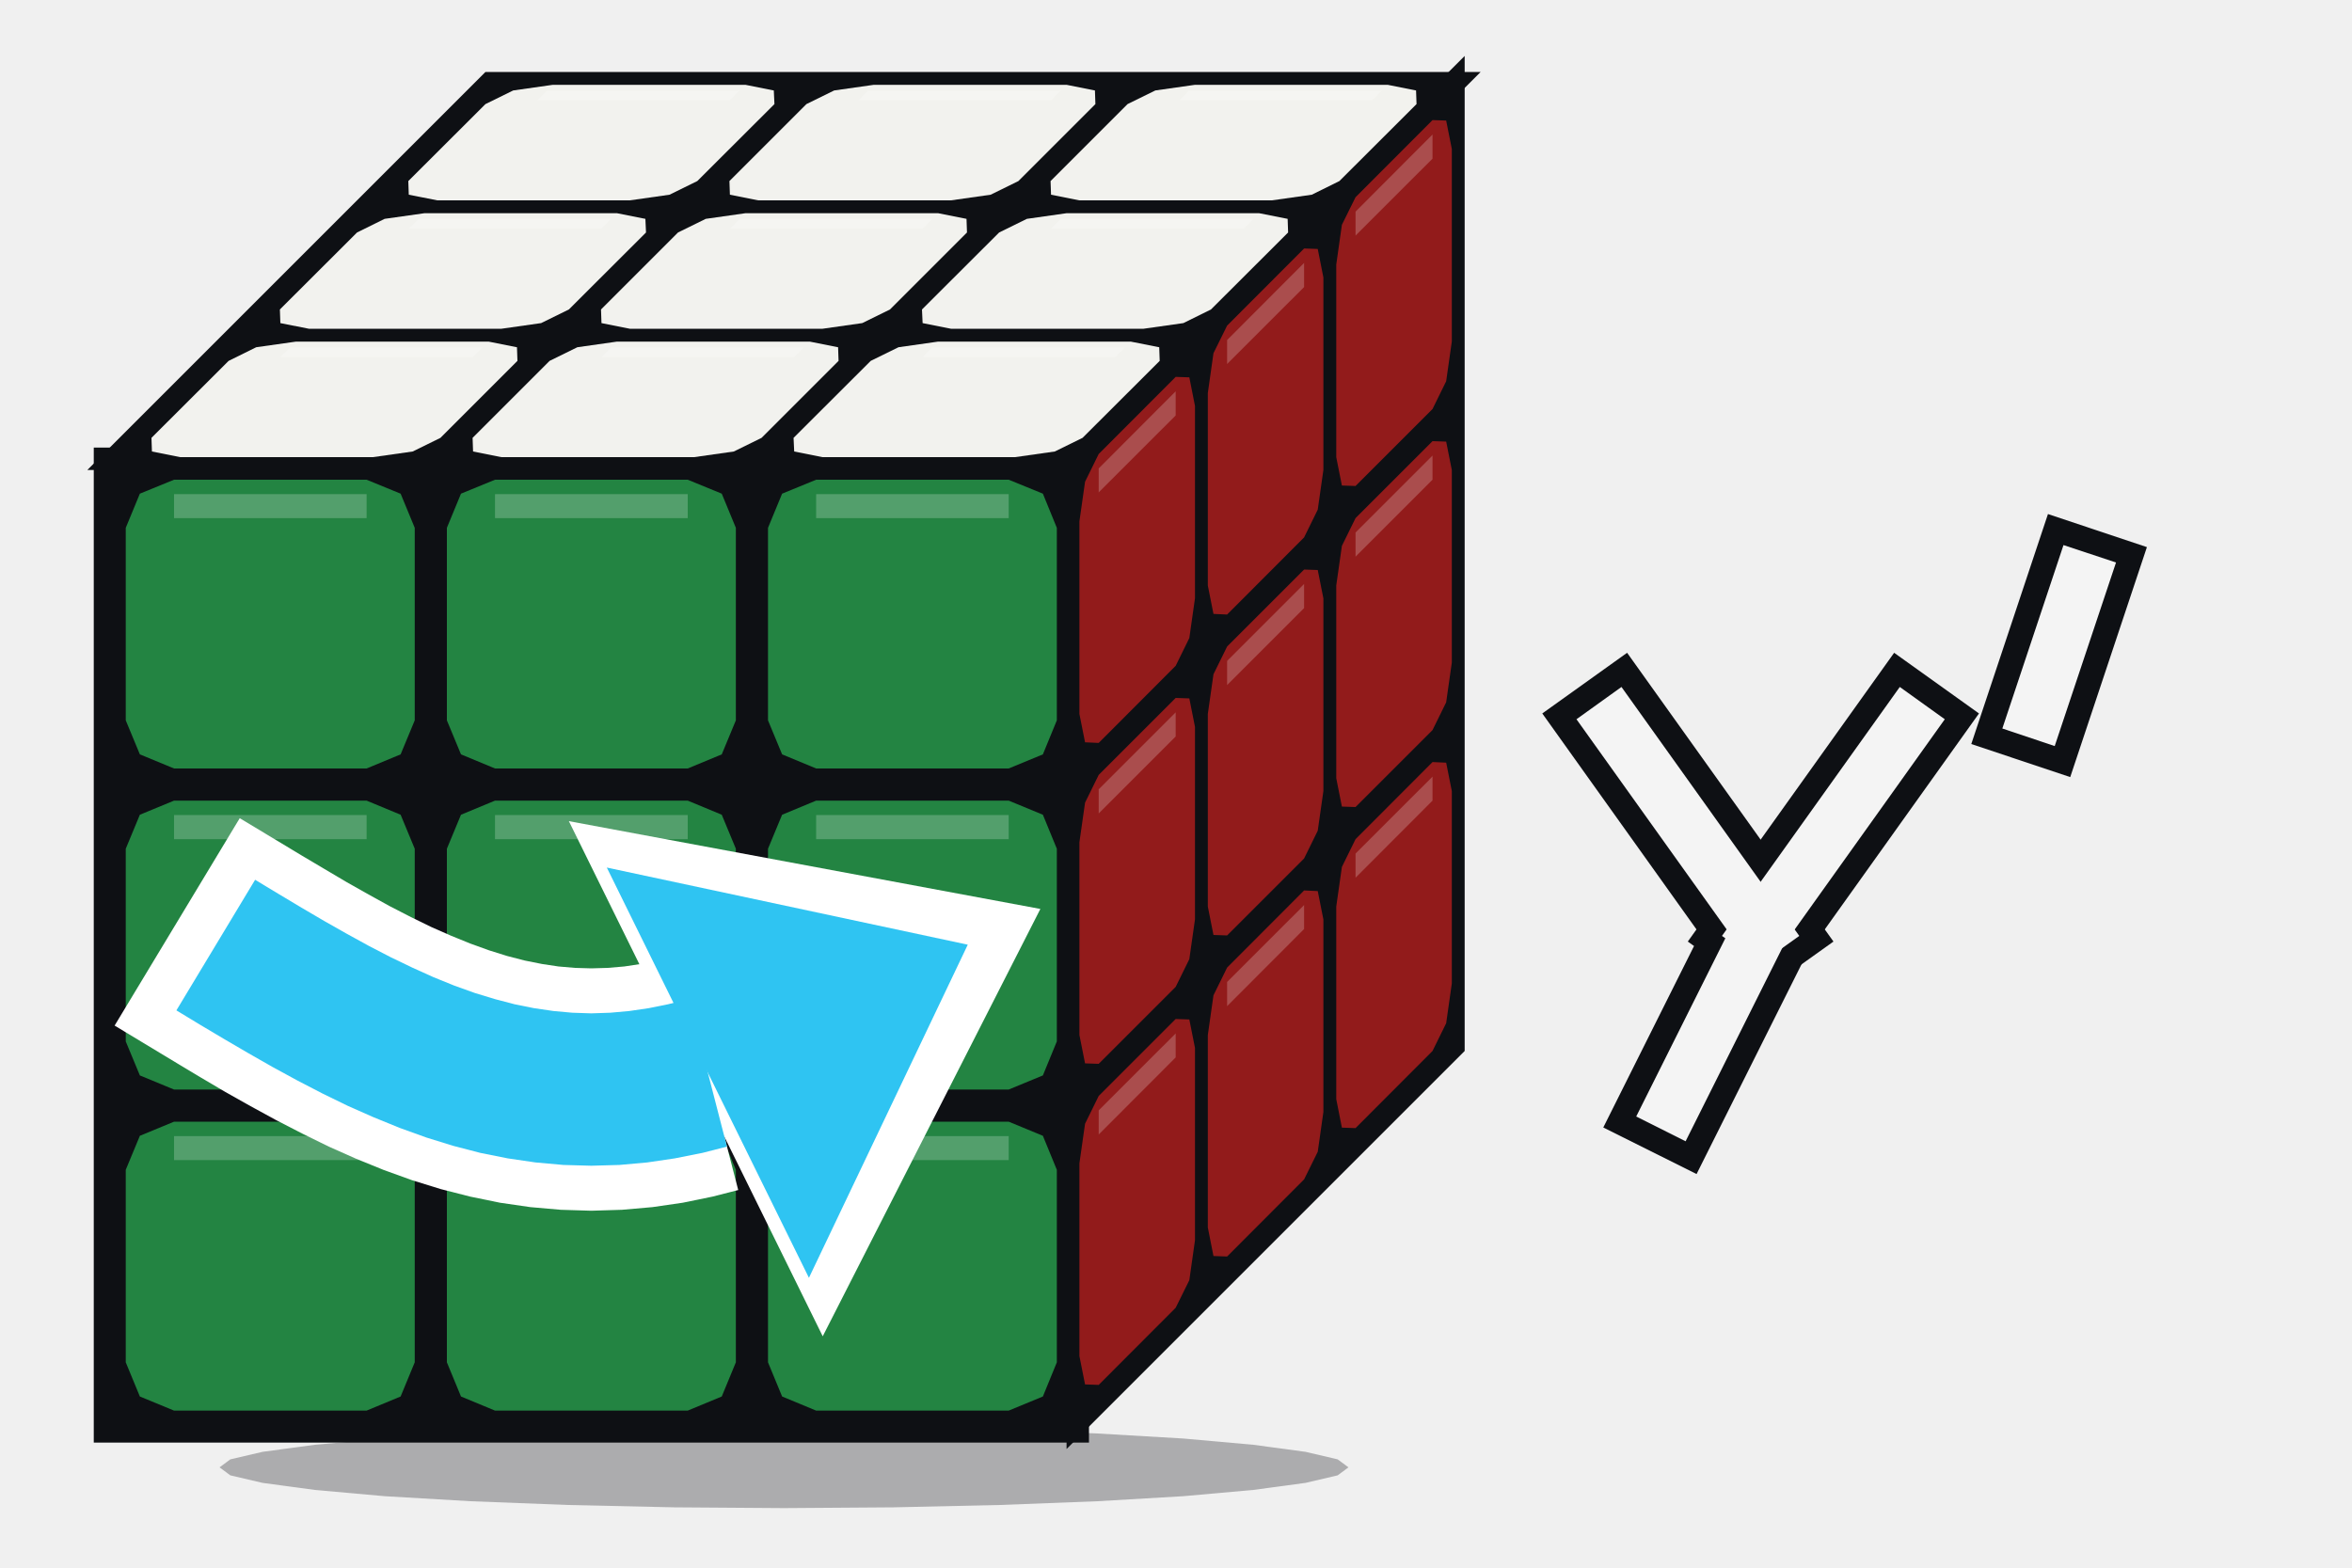
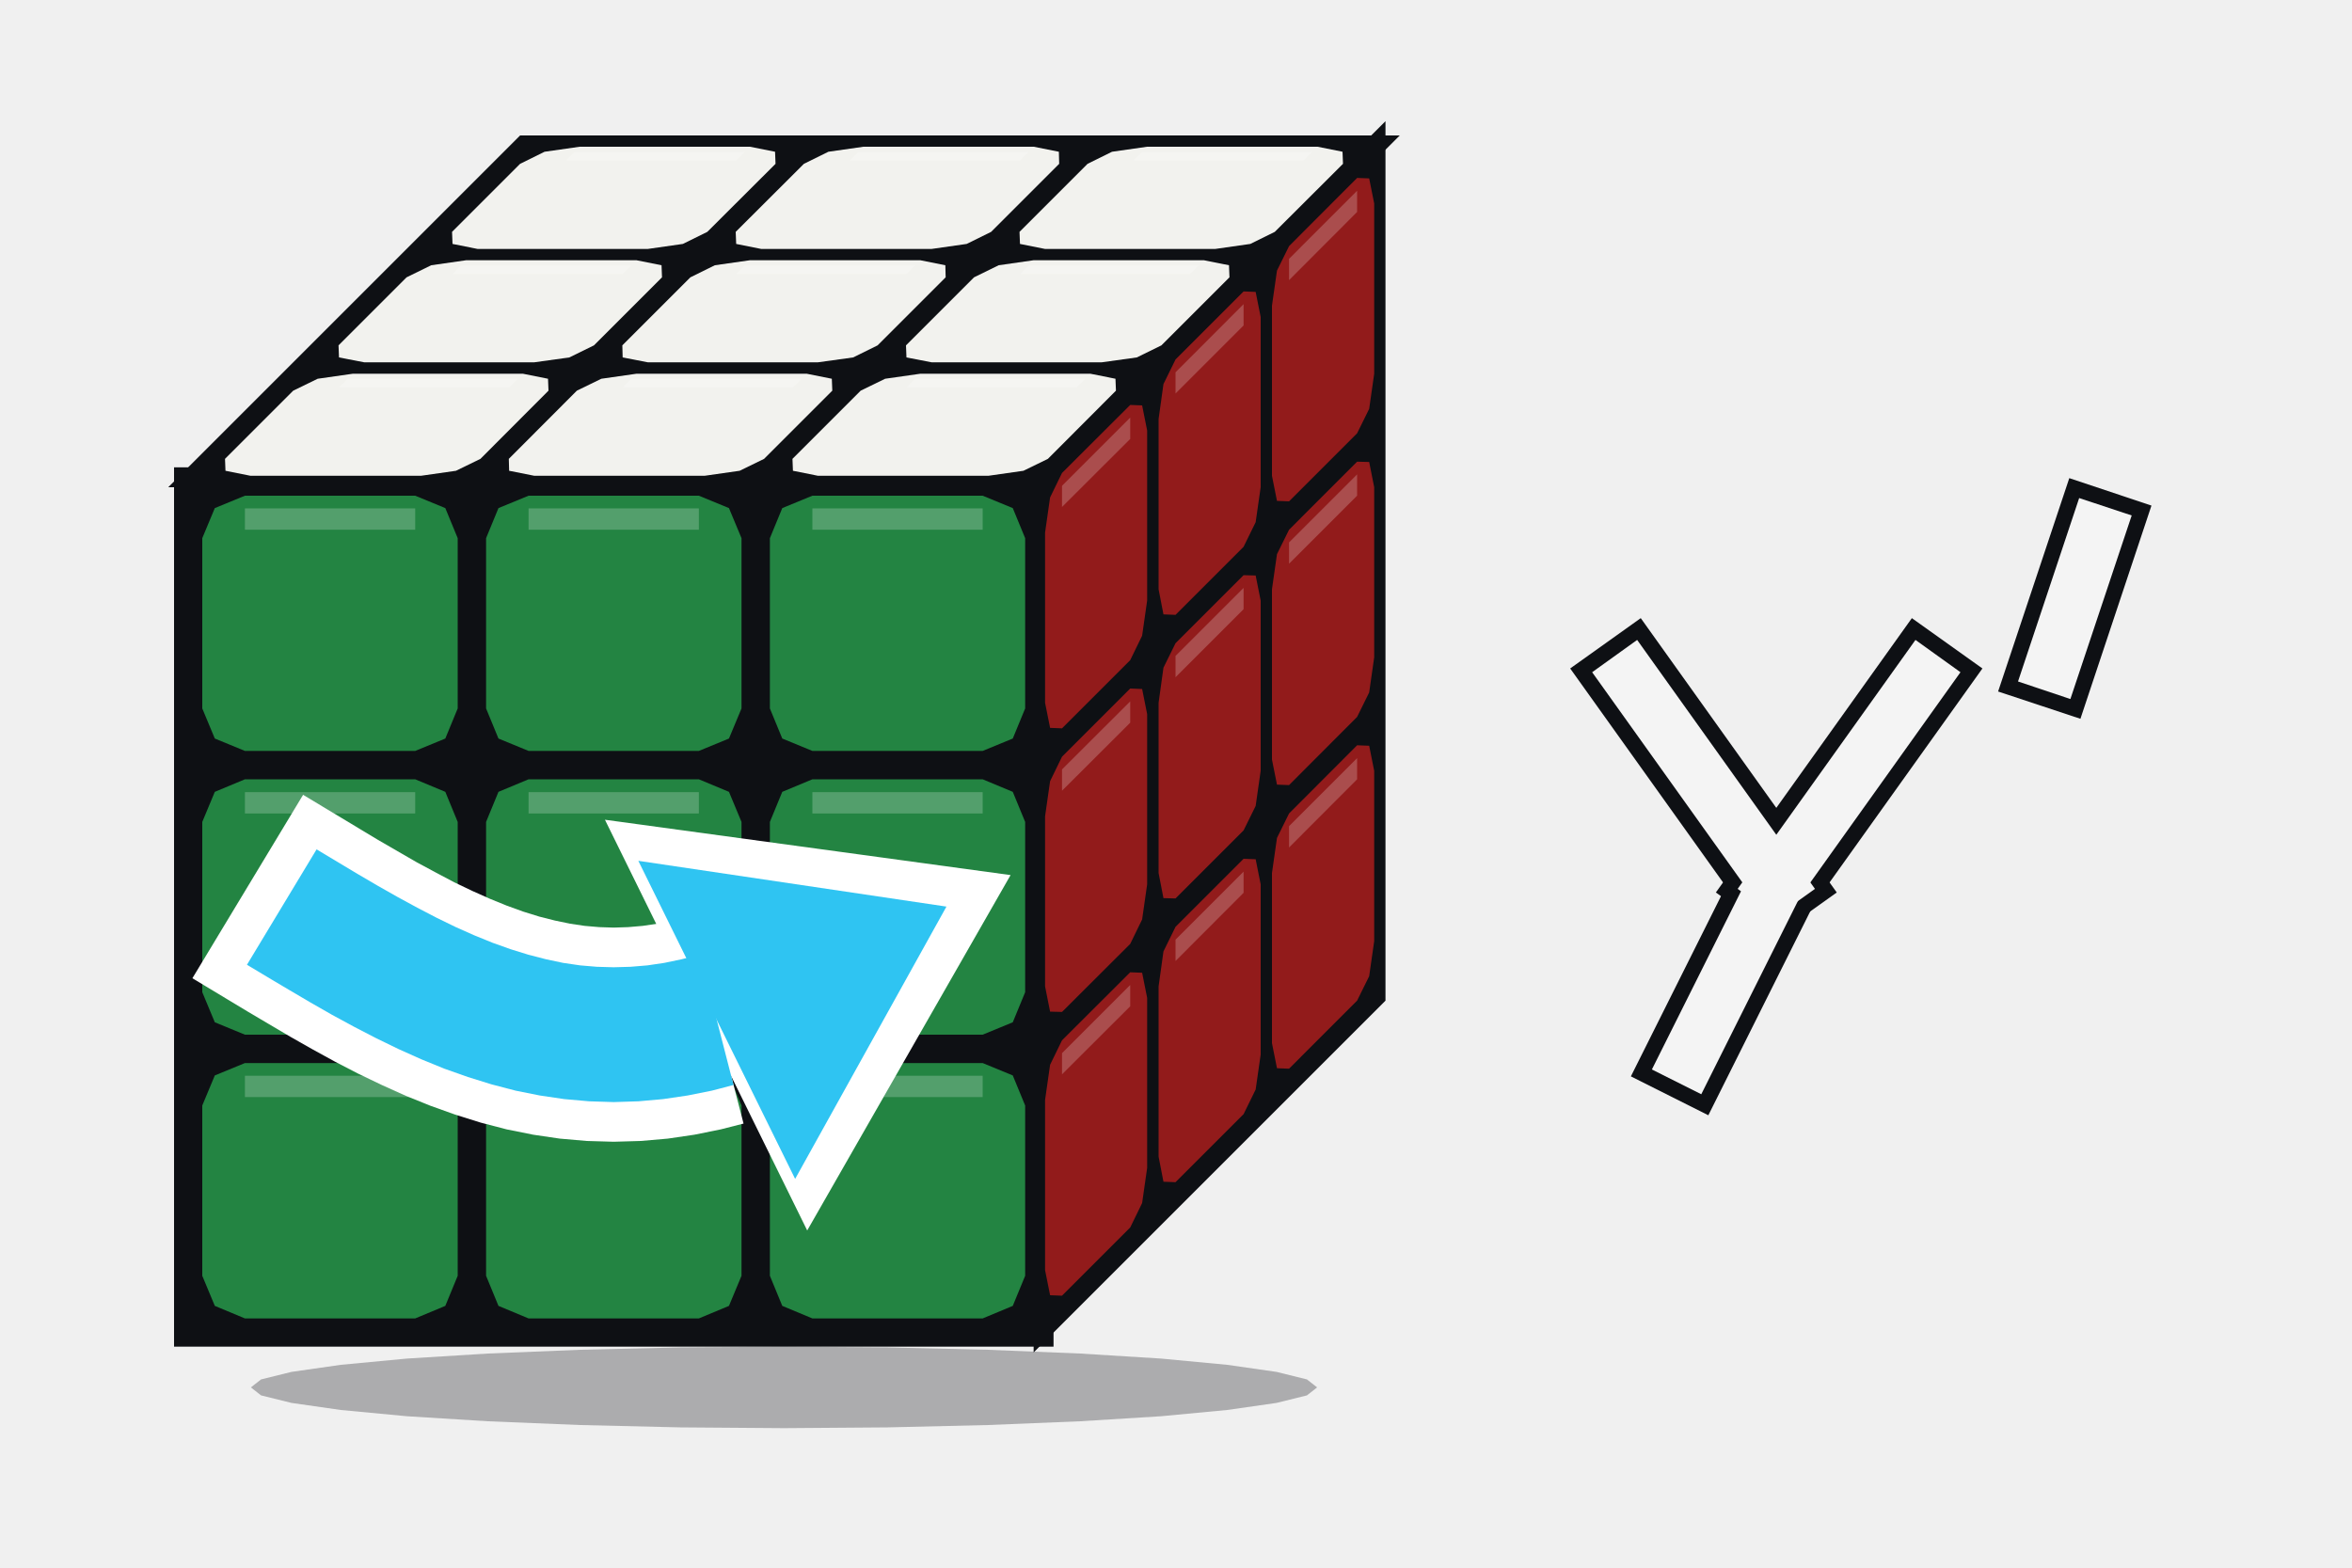
<svg xmlns="http://www.w3.org/2000/svg" viewBox="0 0 150.00 100.00" width="144" height="96">
-   <polygon points="86.00,93.60 85.31,94.11 83.26,94.59 79.93,95.04 75.46,95.44 70.00,95.76 63.78,96.00 57.02,96.15 50.00,96.20 42.98,96.15 36.22,96.00 30.00,95.76 24.54,95.44 20.07,95.04 16.74,94.59 14.69,94.11 14.00,93.60 14.69,93.09 16.74,92.61 20.07,92.16 24.54,91.76 30.00,91.44 36.22,91.20 42.98,91.05 50.00,91.00 57.02,91.05 63.78,91.20 70.00,91.44 75.46,91.76 79.93,92.16 83.26,92.61 85.31,93.09" fill="#0e1014" fill-opacity="0.30" />
-   <polygon points="5.98,92.02 69.45,92.02 69.45,28.55 5.98,28.55" fill="#0e1014" />
-   <polygon points="5.57,29.98 69.04,29.98 94.43,4.59 30.96,4.59" fill="#0e1014" />
-   <polygon points="68.02,92.43 93.41,67.04 93.41,3.57 68.02,28.96" fill="#0e1014" />
-   <polygon points="49.39,6.64 49.35,5.77 47.54,5.41 35.26,5.41 32.73,5.77 30.96,6.64 26.04,11.55 26.07,12.42 27.89,12.78 40.17,12.78 42.70,12.42 44.47,11.55" fill="#f2f2ee" />
-   <polygon points="34.27,6.39 46.56,6.39 47.17,5.78 34.89,5.78" fill="#ffffff" fill-opacity="0.22" />
-   <polygon points="69.86,6.64 69.83,5.77 68.02,5.41 55.73,5.41 53.20,5.77 51.43,6.64 46.52,11.55 46.55,12.42 48.36,12.78 60.65,12.78 63.18,12.42 64.95,11.55" fill="#f2f2ee" />
-   <polygon points="54.75,6.39 67.04,6.39 67.65,5.78 55.36,5.78" fill="#ffffff" fill-opacity="0.22" />
-   <polygon points="90.34,6.64 90.31,5.77 88.50,5.41 76.21,5.41 73.68,5.77 71.91,6.64 67.00,11.55 67.03,12.42 68.84,12.78 81.12,12.78 83.66,12.42 85.42,11.55" fill="#f2f2ee" />
-   <polygon points="75.23,6.39 87.51,6.39 88.13,5.78 75.84,5.78" fill="#ffffff" fill-opacity="0.22" />
-   <polygon points="41.20,14.83 41.16,13.96 39.35,13.60 27.07,13.60 24.53,13.96 22.77,14.83 17.85,19.74 17.88,20.61 19.70,20.97 31.98,20.97 34.51,20.61 36.28,19.74" fill="#f2f2ee" />
-   <polygon points="26.08,14.58 38.37,14.58 38.98,13.97 26.70,13.97" fill="#ffffff" fill-opacity="0.22" />
-   <polygon points="61.67,14.83 61.64,13.96 59.83,13.60 47.54,13.60 45.01,13.96 43.24,14.83 38.33,19.74 38.36,20.61 40.17,20.97 52.46,20.97 54.99,20.61 56.76,19.74" fill="#f2f2ee" />
-   <polygon points="46.56,14.58 58.85,14.58 59.46,13.97 47.17,13.97" fill="#ffffff" fill-opacity="0.22" />
-   <polygon points="82.15,14.83 82.12,13.96 80.30,13.60 68.02,13.60 65.49,13.96 63.72,14.83 58.80,19.74 58.84,20.61 60.65,20.97 72.93,20.97 75.47,20.61 77.23,19.74" fill="#f2f2ee" />
-   <polygon points="67.04,14.58 79.32,14.58 79.94,13.97 67.65,13.97" fill="#ffffff" fill-opacity="0.22" />
-   <polygon points="33.00,23.02 32.97,22.15 31.16,21.79 18.88,21.79 16.34,22.15 14.58,23.02 9.66,27.93 9.69,28.80 11.50,29.16 23.79,29.16 26.32,28.80 28.09,27.93" fill="#f2f2ee" />
-   <polygon points="17.89,22.77 30.18,22.77 30.79,22.16 18.51,22.16" fill="#ffffff" fill-opacity="0.22" />
-   <polygon points="53.48,23.02 53.45,22.15 51.64,21.79 39.35,21.79 36.82,22.15 35.05,23.02 30.14,27.93 30.17,28.80 31.98,29.16 44.27,29.16 46.80,28.80 48.57,27.93" fill="#f2f2ee" />
-   <polygon points="38.37,22.77 50.66,22.77 51.27,22.16 38.98,22.16" fill="#ffffff" fill-opacity="0.22" />
-   <polygon points="73.96,23.02 73.93,22.15 72.11,21.79 59.83,21.79 57.30,22.15 55.53,23.02 50.61,27.93 50.65,28.80 52.46,29.16 64.74,29.16 67.27,28.80 69.04,27.93" fill="#f2f2ee" />
-   <polygon points="58.85,22.77 71.13,22.77 71.75,22.16 59.46,22.16" fill="#ffffff" fill-opacity="0.22" />
-   <polygon points="76.21,25.89 75.85,24.07 74.98,24.04 70.07,28.96 69.20,30.73 68.84,33.26 68.84,45.54 69.20,47.35 70.07,47.39 74.98,42.47 75.85,40.70 76.21,38.17" fill="#921b1b" />
-   <polygon points="70.07,31.41 74.98,26.50 74.98,24.96 70.07,29.88" fill="#ffffff" fill-opacity="0.22" />
-   <polygon points="84.40,17.70 84.04,15.88 83.17,15.85 78.26,20.77 77.39,22.53 77.03,25.07 77.03,37.35 77.39,39.16 78.26,39.20 83.17,34.28 84.04,32.51 84.40,29.98" fill="#921b1b" />
-   <polygon points="78.26,23.22 83.17,18.31 83.17,16.77 78.26,21.69" fill="#ffffff" fill-opacity="0.22" />
-   <polygon points="92.59,9.50 92.23,7.69 91.36,7.66 86.45,12.58 85.58,14.34 85.22,16.88 85.22,29.16 85.58,30.97 86.45,31.00 91.36,26.09 92.23,24.32 92.59,21.79" fill="#921b1b" />
-   <polygon points="86.45,15.03 91.36,10.12 91.36,8.58 86.45,13.50" fill="#ffffff" fill-opacity="0.22" />
-   <polygon points="76.21,46.36 75.85,44.55 74.98,44.52 70.07,49.43 69.20,51.20 68.84,53.73 68.84,66.02 69.20,67.83 70.07,67.86 74.98,62.95 75.85,61.18 76.21,58.65" fill="#921b1b" />
-   <polygon points="70.07,51.89 74.98,46.98 74.98,45.44 70.07,50.35" fill="#ffffff" fill-opacity="0.22" />
-   <polygon points="84.40,38.17 84.04,36.36 83.17,36.33 78.26,41.24 77.39,43.01 77.03,45.54 77.03,57.83 77.39,59.64 78.26,59.67 83.17,54.76 84.04,52.99 84.40,50.46" fill="#921b1b" />
-   <polygon points="78.26,43.70 83.17,38.79 83.17,37.25 78.26,42.16" fill="#ffffff" fill-opacity="0.22" />
-   <polygon points="92.59,29.98 92.23,28.17 91.36,28.14 86.45,33.05 85.58,34.82 85.22,37.35 85.22,49.64 85.58,51.45 86.45,51.48 91.36,46.57 92.23,44.80 92.59,42.27" fill="#921b1b" />
-   <polygon points="86.45,35.51 91.36,30.60 91.36,29.06 86.45,33.97" fill="#ffffff" fill-opacity="0.22" />
-   <polygon points="76.21,66.84 75.85,65.03 74.98,65.00 70.07,69.91 69.20,71.68 68.84,74.21 68.84,86.50 69.20,88.31 70.07,88.34 74.98,83.42 75.85,81.66 76.21,79.12" fill="#921b1b" />
-   <polygon points="70.07,72.37 74.98,67.45 74.98,65.92 70.07,70.83" fill="#ffffff" fill-opacity="0.22" />
-   <polygon points="84.40,58.65 84.04,56.84 83.17,56.80 78.26,61.72 77.39,63.49 77.03,66.02 77.03,78.30 77.39,80.12 78.26,80.15 83.17,75.23 84.04,73.47 84.40,70.93" fill="#921b1b" />
-   <polygon points="78.26,64.18 83.17,59.26 83.17,57.73 78.26,62.64" fill="#ffffff" fill-opacity="0.22" />
-   <polygon points="92.59,50.46 92.23,48.65 91.36,48.61 86.45,53.53 85.58,55.30 85.22,57.83 85.22,70.11 85.58,71.93 86.45,71.96 91.36,67.04 92.23,65.27 92.59,62.74" fill="#921b1b" />
-   <polygon points="86.45,55.99 91.36,51.07 91.36,49.54 86.45,54.45" fill="#ffffff" fill-opacity="0.22" />
-   <polygon points="26.45,33.67 25.55,31.49 23.38,30.60 11.10,30.60 8.92,31.49 8.02,33.67 8.02,45.95 8.92,48.12 11.10,49.02 23.38,49.02 25.55,48.12 26.45,45.95" fill="#238442" />
-   <polygon points="11.10,33.05 23.38,33.05 23.38,31.52 11.10,31.52" fill="#ffffff" fill-opacity="0.22" />
-   <polygon points="46.93,33.67 46.03,31.49 43.86,30.60 31.57,30.60 29.40,31.49 28.50,33.67 28.50,45.95 29.40,48.12 31.57,49.02 43.86,49.02 46.03,48.12 46.93,45.95" fill="#238442" />
-   <polygon points="31.57,33.05 43.86,33.05 43.86,31.52 31.57,31.52" fill="#ffffff" fill-opacity="0.22" />
-   <polygon points="67.40,33.67 66.51,31.49 64.33,30.60 52.05,30.60 49.88,31.49 48.98,33.67 48.98,45.95 49.88,48.12 52.05,49.02 64.33,49.02 66.51,48.12 67.40,45.95" fill="#238442" />
-   <polygon points="52.05,33.05 64.33,33.05 64.33,31.52 52.05,31.52" fill="#ffffff" fill-opacity="0.22" />
-   <polygon points="26.45,54.14 25.55,51.97 23.38,51.07 11.10,51.07 8.92,51.97 8.02,54.14 8.02,66.43 8.92,68.60 11.10,69.50 23.38,69.50 25.55,68.60 26.45,66.43" fill="#238442" />
-   <polygon points="11.10,53.53 23.38,53.53 23.38,51.99 11.10,51.99" fill="#ffffff" fill-opacity="0.22" />
-   <polygon points="46.93,54.14 46.03,51.97 43.86,51.07 31.57,51.07 29.40,51.97 28.50,54.14 28.50,66.43 29.40,68.60 31.57,69.50 43.86,69.50 46.03,68.60 46.93,66.43" fill="#238442" />
-   <polygon points="31.57,53.53 43.86,53.53 43.86,51.99 31.57,51.99" fill="#ffffff" fill-opacity="0.22" />
-   <polygon points="67.40,54.14 66.51,51.97 64.33,51.07 52.05,51.07 49.88,51.97 48.98,54.14 48.98,66.43 49.88,68.60 52.05,69.50 64.33,69.50 66.51,68.60 67.40,66.43" fill="#238442" />
-   <polygon points="52.05,53.53 64.33,53.53 64.33,51.99 52.05,51.99" fill="#ffffff" fill-opacity="0.22" />
-   <polygon points="26.45,74.62 25.55,72.45 23.38,71.55 11.10,71.55 8.92,72.45 8.02,74.62 8.02,86.90 8.92,89.08 11.10,89.98 23.38,89.98 25.55,89.08 26.45,86.90" fill="#238442" />
-   <polygon points="11.10,74.00 23.38,74.00 23.38,72.47 11.10,72.47" fill="#ffffff" fill-opacity="0.22" />
-   <polygon points="46.93,74.62 46.03,72.45 43.86,71.55 31.57,71.55 29.40,72.45 28.50,74.62 28.50,86.90 29.40,89.08 31.57,89.98 43.86,89.98 46.03,89.08 46.93,86.90" fill="#238442" />
-   <polygon points="31.57,74.00 43.86,74.00 43.86,72.47 31.57,72.47" fill="#ffffff" fill-opacity="0.22" />
-   <polygon points="67.40,74.62 66.51,72.45 64.33,71.55 52.05,71.55 49.88,72.45 48.98,74.62 48.98,86.90 49.88,89.08 52.05,89.98 64.33,89.98 66.51,89.08 67.40,86.90" fill="#238442" />
-   <polygon points="52.05,74.00 64.33,74.00 64.33,72.47 52.05,72.47" fill="#ffffff" fill-opacity="0.22" />
-   <polygon points="15.29,52.19 19.24,54.57 20.69,55.43 22.11,56.27 23.51,57.06 24.87,57.81 26.21,58.50 27.50,59.13 28.77,59.69 30.00,60.19 31.19,60.62 32.34,60.98 33.46,61.27 34.56,61.49 35.62,61.65 36.67,61.74 37.71,61.77 38.76,61.74 39.81,61.65 40.87,61.49 41.97,61.27 43.21,60.94 47.08,75.91 45.44,76.33 43.54,76.72 41.61,77.00 39.67,77.17 37.71,77.23 35.76,77.17 33.82,77.00 31.89,76.72 29.99,76.33 28.11,75.85 26.27,75.28 24.47,74.63 22.70,73.91 20.97,73.14 19.28,72.31 17.61,71.45 15.98,70.56 14.38,69.66 12.82,68.74 11.27,67.81 7.31,65.42" fill="#ffffff" />
-   <polygon points="36.28,52.38 66.35,57.98 52.47,85.24" fill="#ffffff" />
-   <polygon points="16.27,56.12 17.76,57.02 19.23,57.90 20.68,58.75 22.11,59.56 23.53,60.34 24.92,61.06 26.29,61.72 27.64,62.33 28.97,62.87 30.28,63.34 31.56,63.73 32.82,64.06 34.06,64.31 35.29,64.49 36.50,64.60 37.71,64.64 38.92,64.60 40.14,64.49 41.37,64.31 42.61,64.06 43.93,63.72 46.36,73.14 44.80,73.54 43.04,73.89 41.28,74.15 39.50,74.31 37.71,74.36 35.93,74.31 34.15,74.15 32.38,73.89 30.63,73.54 28.90,73.09 27.19,72.56 25.50,71.95 23.83,71.27 22.18,70.54 20.56,69.75 18.96,68.92 17.38,68.06 15.82,67.17 14.28,66.27 12.75,65.36 11.25,64.45" fill="#2fc4f2" />
-   <polygon points="38.70,55.34 61.72,60.26 51.59,81.51" fill="#2fc4f2" />
-   <polygon points="98.36,45.51 111.51,63.93 116.93,60.06 103.77,41.64" fill="#0e1014" />
-   <polygon points="113.06,63.93 126.21,45.51 120.80,41.64 107.64,60.06" fill="#0e1014" />
-   <polygon points="110.80,54.82 102.25,71.92 108.20,74.89 116.75,57.80" fill="#0e1014" />
-   <polygon points="130.61,32.79 125.72,47.46 132.03,49.57 136.92,34.90" fill="#0e1014" />
-   <polygon points="100.54,45.88 111.88,61.75 114.75,59.70 103.41,43.82" fill="#f4f4f4" />
-   <polygon points="112.70,61.75 124.03,45.88 121.16,43.82 109.82,59.70" fill="#f4f4f4" />
-   <polygon points="111.50,56.92 104.35,71.22 107.50,72.80 114.65,58.50" fill="#f4f4f4" />
-   <polygon points="131.60,34.77 127.70,46.47 131.04,47.59 134.95,35.88" fill="#f4f4f4" />
+   <polygon points="84.00,88.50 83.35,89.01 81.41,89.49 78.27,89.94 74.04,90.34 68.89,90.66 63.01,90.90 56.63,91.05 50.00,91.10 43.37,91.05 36.99,90.90 31.11,90.66 25.96,90.34 21.73,89.94 18.59,89.49 16.65,89.01 16.00,88.50 16.65,87.99 18.59,87.51 21.73,87.06 25.96,86.66 31.11,86.34 36.99,86.10 43.37,85.95 50.00,85.90 56.63,85.95 63.01,86.10 68.89,86.34 74.04,86.66 78.27,87.06 81.41,87.51 83.35,87.99" fill="#0e1014" fill-opacity="0.30" />
+   <polygon points="11.10,85.90 67.19,85.90 67.19,29.81 11.10,29.81" fill="#0e1014" />
+   <polygon points="10.73,31.08 66.83,31.08 89.27,8.64 33.17,8.64" fill="#0e1014" />
+   <polygon points="65.92,86.27 88.36,63.83 88.36,7.73 65.92,30.17" fill="#0e1014" />
+   <polygon points="49.46,10.45 49.43,9.68 47.83,9.36 36.97,9.36 34.73,9.68 33.17,10.45 28.83,14.79 28.86,15.56 30.46,15.88 41.31,15.88 43.55,15.56 45.11,14.79" fill="#f2f2ee" />
+   <polygon points="36.10,10.23 46.96,10.23 47.50,9.69 36.65,9.69" fill="#ffffff" fill-opacity="0.22" />
+   <polygon points="67.55,10.45 67.53,9.68 65.92,9.36 55.07,9.36 52.83,9.68 51.27,10.45 46.92,14.79 46.95,15.56 48.55,15.88 59.41,15.88 61.65,15.56 63.21,14.79" fill="#f2f2ee" />
+   <polygon points="54.20,10.23 65.06,10.23 65.60,9.69 54.74,9.69" fill="#ffffff" fill-opacity="0.22" />
+   <polygon points="85.65,10.45 85.62,9.68 84.02,9.36 73.16,9.36 70.92,9.68 69.36,10.45 65.02,14.79 65.05,15.56 66.65,15.88 77.50,15.88 79.74,15.56 81.30,14.79" fill="#f2f2ee" />
+   <polygon points="72.29,10.23 83.15,10.23 83.69,9.69 72.84,9.69" fill="#ffffff" fill-opacity="0.22" />
+   <polygon points="42.22,17.69 42.19,16.92 40.59,16.60 29.73,16.60 27.50,16.92 25.93,17.69 21.59,22.03 21.62,22.80 23.22,23.11 34.08,23.11 36.31,22.80 37.88,22.03" fill="#f2f2ee" />
+   <polygon points="28.86,17.47 39.72,17.47 40.26,16.93 29.41,16.93" fill="#ffffff" fill-opacity="0.22" />
+   <polygon points="60.31,17.69 60.29,16.92 58.69,16.60 47.83,16.60 45.59,16.92 44.03,17.69 39.69,22.03 39.71,22.80 41.31,23.11 52.17,23.11 54.41,22.80 55.97,22.03" fill="#f2f2ee" />
+   <polygon points="46.96,17.47 57.82,17.47 58.36,16.93 47.50,16.93" fill="#ffffff" fill-opacity="0.22" />
+   <polygon points="78.41,17.69 78.38,16.92 76.78,16.60 65.92,16.60 63.69,16.92 62.12,17.69 57.78,22.03 57.81,22.80 59.41,23.11 70.27,23.11 72.50,22.80 74.07,22.03" fill="#f2f2ee" />
+   <polygon points="65.06,17.47 75.91,17.47 76.46,16.93 65.60,16.93" fill="#ffffff" fill-opacity="0.22" />
+   <polygon points="34.98,24.92 34.95,24.16 33.35,23.84 22.50,23.84 20.26,24.16 18.70,24.92 14.35,29.27 14.38,30.03 15.98,30.35 26.84,30.35 29.08,30.03 30.64,29.27" fill="#f2f2ee" />
+   <polygon points="21.63,24.71 32.48,24.71 33.03,24.16 22.17,24.16" fill="#ffffff" fill-opacity="0.22" />
+   <polygon points="53.08,24.92 53.05,24.16 51.45,23.84 40.59,23.84 38.35,24.16 36.79,24.92 32.45,29.27 32.47,30.03 34.08,30.35 44.93,30.35 47.17,30.03 48.73,29.27" fill="#f2f2ee" />
+   <polygon points="39.72,24.71 50.58,24.71 51.12,24.16 40.26,24.16" fill="#ffffff" fill-opacity="0.22" />
+   <polygon points="71.17,24.92 71.14,24.16 69.54,23.84 58.69,23.84 56.45,24.16 54.89,24.92 50.54,29.27 50.57,30.03 52.17,30.35 63.03,30.35 65.27,30.03 66.83,29.27" fill="#f2f2ee" />
+   <polygon points="57.82,24.71 68.67,24.71 69.22,24.16 58.36,24.16" fill="#ffffff" fill-opacity="0.22" />
+   <polygon points="73.16,27.46 72.84,25.86 72.08,25.83 67.73,30.17 66.97,31.73 66.65,33.97 66.65,44.83 66.97,46.43 67.73,46.46 72.08,42.11 72.84,40.55 73.16,38.31" fill="#921b1b" />
+   <polygon points="67.73,32.34 72.08,28.00 72.08,26.64 67.73,30.99" fill="#ffffff" fill-opacity="0.22" />
+   <polygon points="80.40,20.22 80.08,18.62 79.31,18.59 74.97,22.93 74.20,24.50 73.89,26.73 73.89,37.59 74.20,39.19 74.97,39.22 79.31,34.88 80.08,33.31 80.40,31.08" fill="#921b1b" />
+   <polygon points="74.97,25.10 79.31,20.76 79.31,19.40 74.97,23.75" fill="#ffffff" fill-opacity="0.22" />
+   <polygon points="87.64,12.98 87.32,11.38 86.55,11.35 82.21,15.70 81.44,17.26 81.12,19.50 81.12,30.35 81.44,31.95 82.21,31.98 86.55,27.64 87.32,26.08 87.64,23.84" fill="#921b1b" />
+   <polygon points="82.21,17.87 86.55,13.52 86.55,12.17 82.21,16.51" fill="#ffffff" fill-opacity="0.22" />
+   <polygon points="73.16,45.55 72.84,43.95 72.08,43.92 67.73,48.27 66.97,49.83 66.65,52.07 66.65,62.92 66.97,64.53 67.73,64.55 72.08,60.21 72.84,58.65 73.16,56.41" fill="#921b1b" />
+   <polygon points="67.73,50.44 72.08,46.10 72.08,44.74 67.73,49.08" fill="#ffffff" fill-opacity="0.22" />
+   <polygon points="80.40,38.31 80.08,36.71 79.31,36.69 74.97,41.03 74.20,42.59 73.89,44.83 73.89,55.69 74.20,57.29 74.97,57.31 79.31,52.97 80.08,51.41 80.40,49.17" fill="#921b1b" />
+   <polygon points="74.97,43.20 79.31,38.86 79.31,37.50 74.97,41.84" fill="#ffffff" fill-opacity="0.22" />
+   <polygon points="87.64,31.08 87.32,29.47 86.55,29.45 82.21,33.79 81.44,35.35 81.12,37.59 81.12,48.45 81.44,50.05 82.21,50.08 86.55,45.73 87.32,44.17 87.64,41.93" fill="#921b1b" />
+   <polygon points="82.21,35.96 86.55,31.62 86.55,30.26 82.21,34.60" fill="#ffffff" fill-opacity="0.22" />
+   <polygon points="73.16,63.65 72.84,62.05 72.08,62.02 67.73,66.36 66.97,67.92 66.65,70.16 66.65,81.02 66.97,82.62 67.73,82.65 72.08,78.30 72.84,76.74 73.16,74.50" fill="#921b1b" />
+   <polygon points="67.73,68.53 72.08,64.19 72.08,62.83 67.73,67.18" fill="#ffffff" fill-opacity="0.22" />
+   <polygon points="80.40,56.41 80.08,54.81 79.31,54.78 74.97,59.12 74.20,60.69 73.89,62.92 73.89,73.78 74.20,75.38 74.97,75.41 79.31,71.07 80.08,69.50 80.40,67.27" fill="#921b1b" />
+   <polygon points="74.97,61.30 79.31,56.95 79.31,55.60 74.97,59.94" fill="#ffffff" fill-opacity="0.22" />
+   <polygon points="87.64,49.17 87.32,47.57 86.55,47.54 82.21,51.89 81.44,53.45 81.12,55.69 81.12,66.54 81.44,68.14 82.21,68.17 86.55,63.83 87.32,62.27 87.64,60.03" fill="#921b1b" />
+   <polygon points="82.21,54.06 86.55,49.71 86.55,48.36 82.21,52.70" fill="#ffffff" fill-opacity="0.22" />
+   <polygon points="29.19,34.33 28.40,32.41 26.48,31.62 15.62,31.62 13.70,32.41 12.90,34.33 12.90,45.19 13.70,47.11 15.62,47.90 26.48,47.90 28.40,47.11 29.19,45.19" fill="#238442" />
+   <polygon points="15.62,33.79 26.48,33.79 26.48,32.43 15.62,32.43" fill="#ffffff" fill-opacity="0.22" />
+   <polygon points="47.29,34.33 46.49,32.41 44.57,31.62 33.71,31.62 31.79,32.41 31.00,34.33 31.00,45.19 31.79,47.11 33.71,47.90 44.57,47.90 46.49,47.11 47.29,45.19" fill="#238442" />
+   <polygon points="33.71,33.79 44.57,33.79 44.57,32.43 33.71,32.43" fill="#ffffff" fill-opacity="0.22" />
+   <polygon points="65.38,34.33 64.59,32.41 62.67,31.62 51.81,31.62 49.89,32.41 49.10,34.33 49.10,45.19 49.89,47.11 51.81,47.90 62.67,47.90 64.59,47.11 65.38,45.19" fill="#238442" />
+   <polygon points="51.81,33.79 62.67,33.79 62.67,32.43 51.81,32.43" fill="#ffffff" fill-opacity="0.22" />
+   <polygon points="29.19,52.43 28.40,50.51 26.48,49.71 15.62,49.71 13.70,50.51 12.90,52.43 12.90,63.29 13.70,65.21 15.62,66.00 26.48,66.00 28.40,65.21 29.19,63.29" fill="#238442" />
+   <polygon points="15.62,51.89 26.48,51.89 26.48,50.53 15.62,50.53" fill="#ffffff" fill-opacity="0.22" />
+   <polygon points="47.29,52.43 46.49,50.51 44.57,49.71 33.71,49.71 31.79,50.51 31.00,52.43 31.00,63.29 31.79,65.21 33.71,66.00 44.57,66.00 46.49,65.21 47.29,63.29" fill="#238442" />
+   <polygon points="33.71,51.89 44.57,51.89 44.57,50.53 33.71,50.53" fill="#ffffff" fill-opacity="0.22" />
+   <polygon points="65.38,52.43 64.59,50.51 62.67,49.71 51.81,49.71 49.89,50.51 49.10,52.43 49.10,63.29 49.89,65.21 51.81,66.00 62.67,66.00 64.59,65.21 65.38,63.29" fill="#238442" />
+   <polygon points="51.81,51.89 62.67,51.89 62.67,50.53 51.81,50.53" fill="#ffffff" fill-opacity="0.22" />
+   <polygon points="29.19,70.52 28.40,68.60 26.48,67.81 15.62,67.81 13.70,68.60 12.90,70.52 12.90,81.38 13.70,83.30 15.62,84.10 26.48,84.10 28.40,83.30 29.19,81.38" fill="#238442" />
+   <polygon points="15.62,69.98 26.48,69.98 26.48,68.62 15.62,68.62" fill="#ffffff" fill-opacity="0.22" />
+   <polygon points="47.29,70.52 46.49,68.60 44.57,67.81 33.71,67.81 31.79,68.60 31.00,70.52 31.00,81.38 31.79,83.30 33.71,84.10 44.57,84.10 46.49,83.30 47.29,81.38" fill="#238442" />
+   <polygon points="33.71,69.98 44.57,69.98 44.57,68.62 33.71,68.62" fill="#ffffff" fill-opacity="0.22" />
+   <polygon points="65.38,70.52 64.59,68.60 62.67,67.81 51.81,67.81 49.89,68.60 49.10,70.52 49.10,81.38 49.89,83.30 51.81,84.10 62.67,84.10 64.59,83.30 65.38,81.38" fill="#238442" />
+   <polygon points="51.81,69.98 62.67,69.98 62.67,68.62 51.81,68.62" fill="#ffffff" fill-opacity="0.22" />
+   <polygon points="19.33,50.70 22.82,52.80 24.10,53.57 25.36,54.30 26.59,55.01 27.80,55.66 28.97,56.28 30.12,56.83 31.24,57.33 32.32,57.77 33.37,58.15 34.40,58.47 35.39,58.72 36.35,58.92 37.29,59.06 38.22,59.14 39.14,59.17 40.06,59.14 40.99,59.06 41.93,58.92 42.90,58.72 44.00,58.44 47.42,71.67 45.97,72.04 44.29,72.38 42.59,72.63 40.87,72.78 39.14,72.83 37.42,72.78 35.70,72.63 34.00,72.38 32.31,72.04 30.66,71.61 29.03,71.10 27.44,70.53 25.88,69.90 24.35,69.21 22.85,68.49 21.38,67.73 19.94,66.94 18.53,66.14 17.14,65.32 15.77,64.51 12.27,62.40" fill="#ffffff" />
+   <polygon points="38.58,52.29 64.45,55.82 51.48,78.49" fill="#ffffff" />
+   <polygon points="20.19,54.18 21.51,54.97 22.81,55.75 24.09,56.50 25.36,57.22 26.61,57.90 27.84,58.54 29.05,59.13 30.24,59.66 31.42,60.14 32.57,60.55 33.70,60.90 34.82,61.19 35.91,61.42 37.00,61.58 38.07,61.67 39.14,61.70 40.21,61.67 41.29,61.58 42.37,61.42 43.47,61.19 44.64,60.89 46.78,69.21 45.40,69.57 43.85,69.88 42.29,70.11 40.72,70.25 39.14,70.30 37.57,70.25 35.99,70.11 34.43,69.88 32.88,69.57 31.35,69.17 29.84,68.70 28.34,68.17 26.87,67.57 25.42,66.92 23.98,66.22 22.57,65.49 21.17,64.73 19.79,63.94 18.43,63.14 17.08,62.34 15.75,61.54" fill="#2fc4f2" />
+   <polygon points="40.71,54.91 60.36,57.83 50.71,75.20" fill="#2fc4f2" />
+   <polygon points="100.14,42.64 112.64,60.14 117.14,56.93 104.64,39.43" fill="#0e1014" />
+   <polygon points="113.93,60.14 126.43,42.64 121.93,39.43 109.43,56.93" fill="#0e1014" />
+   <polygon points="112.05,52.58 104.01,68.66 108.95,71.14 116.99,55.05" fill="#0e1014" />
+   <polygon points="131.97,30.50 127.43,44.11 132.68,45.85 137.21,32.25" fill="#0e1014" />
+   <polygon points="101.54,42.88 112.88,58.75 115.75,56.70 104.41,40.82" fill="#f4f4f4" />
+   <polygon points="113.70,58.75 125.03,42.88 122.16,40.82 110.82,56.70" fill="#f4f4f4" />
+   <polygon points="112.50,53.92 105.35,68.22 108.50,69.80 115.65,55.50" fill="#f4f4f4" />
+   <polygon points="132.60,31.77 128.70,43.47 132.04,44.59 135.95,32.88" fill="#f4f4f4" />
</svg>
